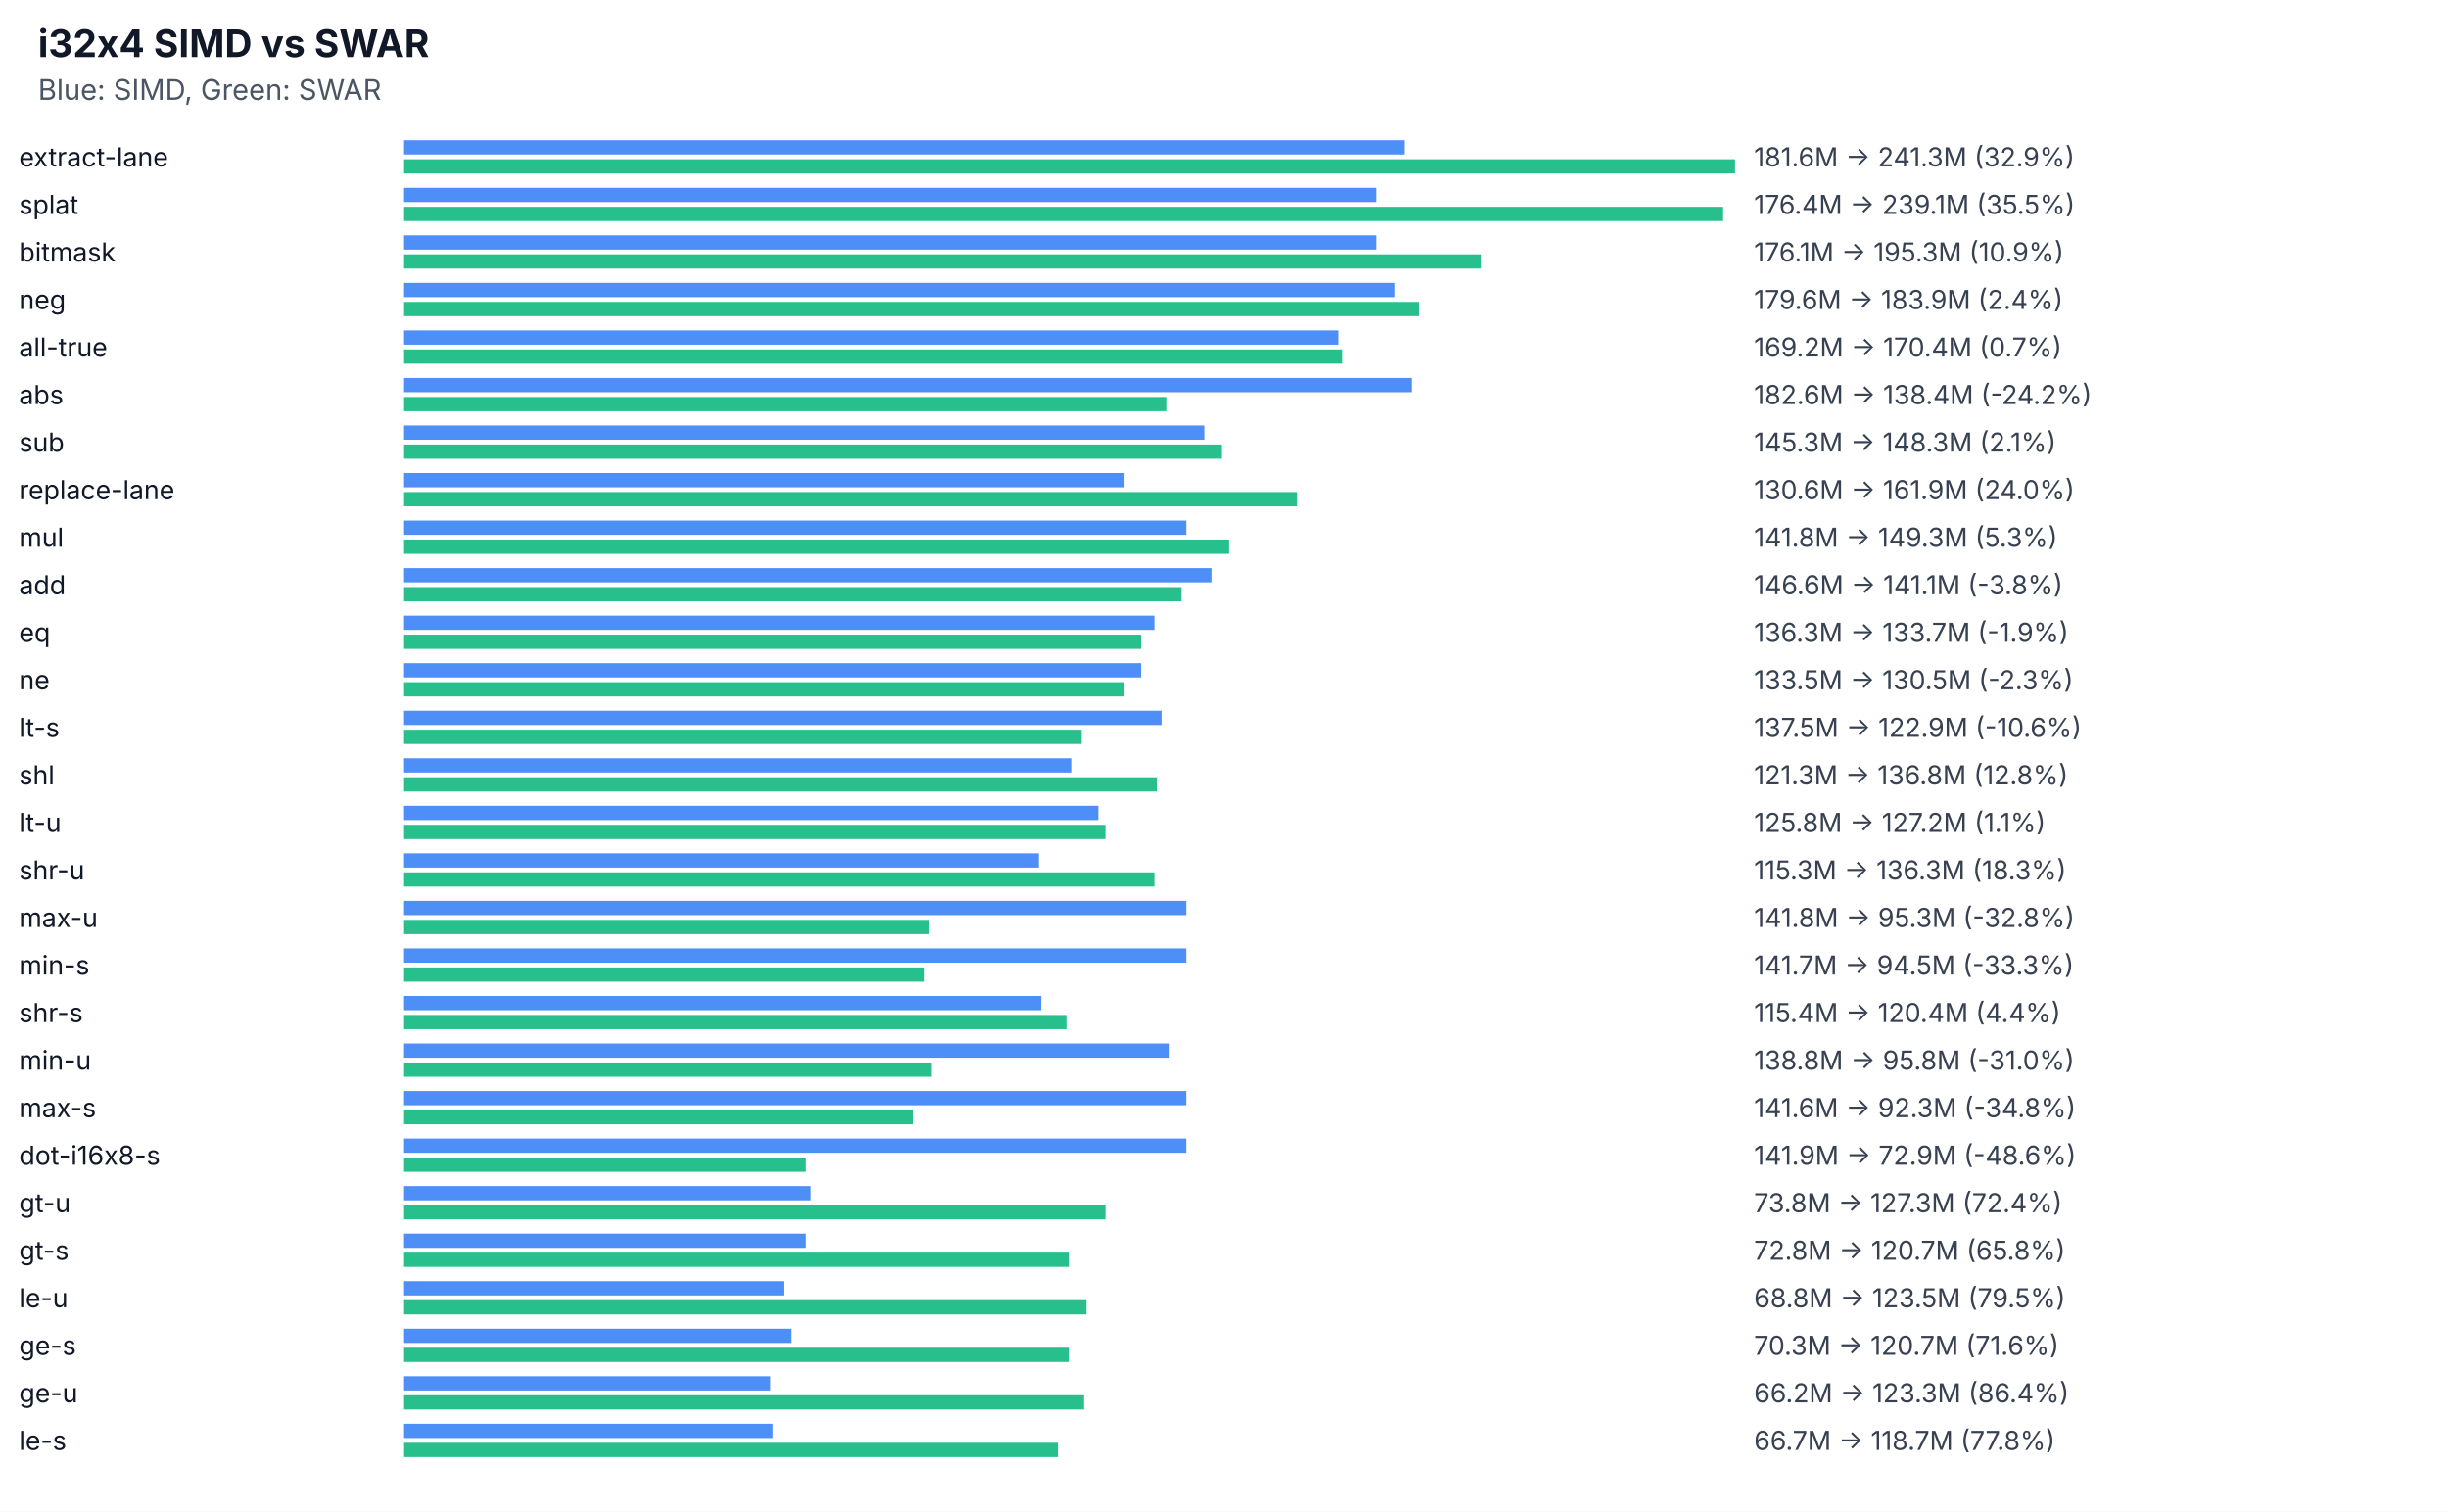
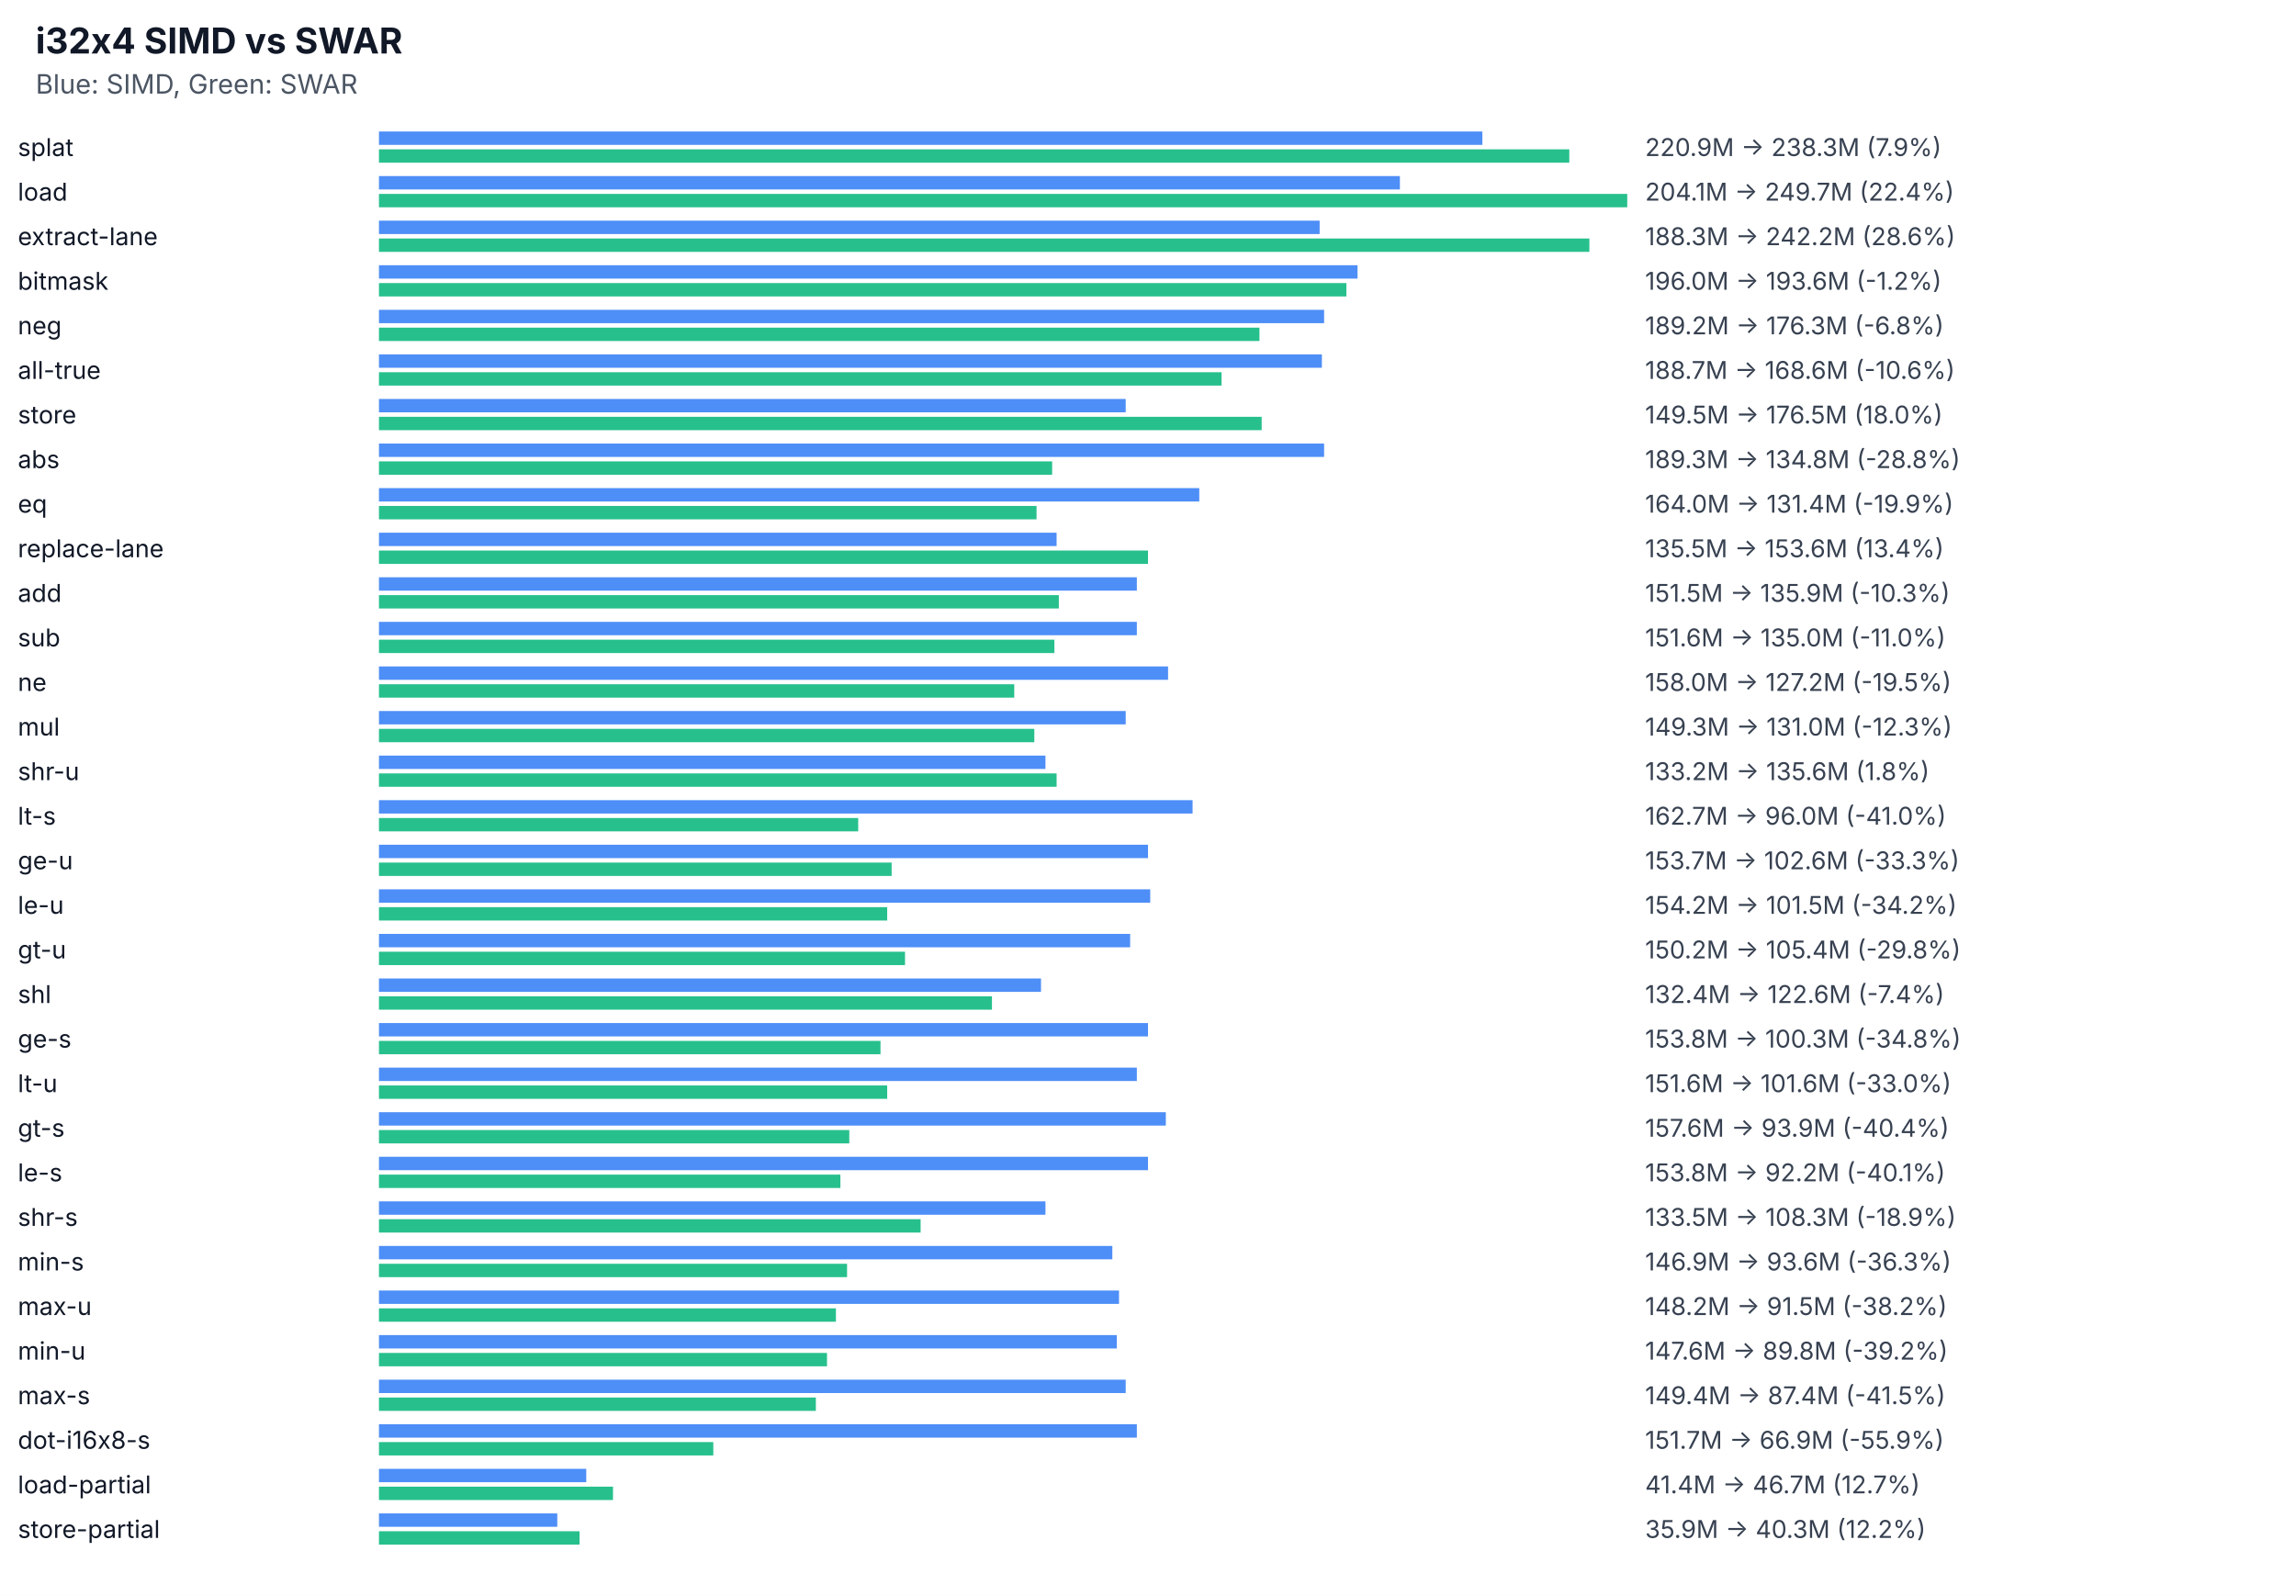
- <svg xmlns="http://www.w3.org/2000/svg" width="1030" height="636" viewBox="0 0 1030 636">
-   <rect x="0" y="0" width="1030" height="636" fill="#ffffff" />
+ <svg xmlns="http://www.w3.org/2000/svg" width="1030" height="716" viewBox="0 0 1030 716">
+   <rect x="0" y="0" width="1030" height="716" fill="#ffffff" />
  <text x="16" y="24" font-family="Inter, Arial, sans-serif" font-size="16" font-weight="700" fill="#111827">i32x4 SIMD vs SWAR</text>
  <text x="16" y="42" font-family="Inter, Arial, sans-serif" font-size="12" fill="#4b5563">Blue: SIMD, Green: SWAR</text>
-   <text x="8" y="70" font-family="Inter, Arial, sans-serif" font-size="11" fill="#111827">extract-lane</text>
-   <rect x="170" y="59" width="421" height="6" fill="#3b82f6" opacity="0.9" />
-   <rect x="170" y="67" width="560" height="6" fill="#10b981" opacity="0.9" />
-   <text x="738" y="70" font-family="Inter, Arial, sans-serif" font-size="11" fill="#374151">181.6M -&gt; 241.3M (32.9%)</text>
-   <text x="8" y="90" font-family="Inter, Arial, sans-serif" font-size="11" fill="#111827">splat</text>
-   <rect x="170" y="79" width="409" height="6" fill="#3b82f6" opacity="0.9" />
-   <rect x="170" y="87" width="555" height="6" fill="#10b981" opacity="0.9" />
-   <text x="738" y="90" font-family="Inter, Arial, sans-serif" font-size="11" fill="#374151">176.4M -&gt; 239.1M (35.5%)</text>
-   <text x="8" y="110" font-family="Inter, Arial, sans-serif" font-size="11" fill="#111827">bitmask</text>
-   <rect x="170" y="99" width="409" height="6" fill="#3b82f6" opacity="0.9" />
-   <rect x="170" y="107" width="453" height="6" fill="#10b981" opacity="0.9" />
-   <text x="738" y="110" font-family="Inter, Arial, sans-serif" font-size="11" fill="#374151">176.1M -&gt; 195.3M (10.9%)</text>
-   <text x="8" y="130" font-family="Inter, Arial, sans-serif" font-size="11" fill="#111827">neg</text>
-   <rect x="170" y="119" width="417" height="6" fill="#3b82f6" opacity="0.9" />
-   <rect x="170" y="127" width="427" height="6" fill="#10b981" opacity="0.9" />
-   <text x="738" y="130" font-family="Inter, Arial, sans-serif" font-size="11" fill="#374151">179.6M -&gt; 183.9M (2.4%)</text>
-   <text x="8" y="150" font-family="Inter, Arial, sans-serif" font-size="11" fill="#111827">all-true</text>
-   <rect x="170" y="139" width="393" height="6" fill="#3b82f6" opacity="0.9" />
+   <text x="8" y="70" font-family="Inter, Arial, sans-serif" font-size="11" fill="#111827">splat</text>
+   <rect x="170" y="59" width="495" height="6" fill="#3b82f6" opacity="0.9" />
+   <rect x="170" y="67" width="534" height="6" fill="#10b981" opacity="0.9" />
+   <text x="738" y="70" font-family="Inter, Arial, sans-serif" font-size="11" fill="#374151">220.9M -&gt; 238.3M (7.9%)</text>
+   <text x="8" y="90" font-family="Inter, Arial, sans-serif" font-size="11" fill="#111827">load</text>
+   <rect x="170" y="79" width="458" height="6" fill="#3b82f6" opacity="0.9" />
+   <rect x="170" y="87" width="560" height="6" fill="#10b981" opacity="0.9" />
+   <text x="738" y="90" font-family="Inter, Arial, sans-serif" font-size="11" fill="#374151">204.1M -&gt; 249.7M (22.4%)</text>
+   <text x="8" y="110" font-family="Inter, Arial, sans-serif" font-size="11" fill="#111827">extract-lane</text>
+   <rect x="170" y="99" width="422" height="6" fill="#3b82f6" opacity="0.9" />
+   <rect x="170" y="107" width="543" height="6" fill="#10b981" opacity="0.9" />
+   <text x="738" y="110" font-family="Inter, Arial, sans-serif" font-size="11" fill="#374151">188.3M -&gt; 242.2M (28.6%)</text>
+   <text x="8" y="130" font-family="Inter, Arial, sans-serif" font-size="11" fill="#111827">bitmask</text>
+   <rect x="170" y="119" width="439" height="6" fill="#3b82f6" opacity="0.9" />
+   <rect x="170" y="127" width="434" height="6" fill="#10b981" opacity="0.9" />
+   <text x="738" y="130" font-family="Inter, Arial, sans-serif" font-size="11" fill="#374151">196.0M -&gt; 193.6M (-1.2%)</text>
+   <text x="8" y="150" font-family="Inter, Arial, sans-serif" font-size="11" fill="#111827">neg</text>
+   <rect x="170" y="139" width="424" height="6" fill="#3b82f6" opacity="0.9" />
  <rect x="170" y="147" width="395" height="6" fill="#10b981" opacity="0.9" />
-   <text x="738" y="150" font-family="Inter, Arial, sans-serif" font-size="11" fill="#374151">169.2M -&gt; 170.4M (0.7%)</text>
-   <text x="8" y="170" font-family="Inter, Arial, sans-serif" font-size="11" fill="#111827">abs</text>
-   <rect x="170" y="159" width="424" height="6" fill="#3b82f6" opacity="0.9" />
-   <rect x="170" y="167" width="321" height="6" fill="#10b981" opacity="0.9" />
-   <text x="738" y="170" font-family="Inter, Arial, sans-serif" font-size="11" fill="#374151">182.6M -&gt; 138.4M (-24.2%)</text>
-   <text x="8" y="190" font-family="Inter, Arial, sans-serif" font-size="11" fill="#111827">sub</text>
-   <rect x="170" y="179" width="337" height="6" fill="#3b82f6" opacity="0.9" />
-   <rect x="170" y="187" width="344" height="6" fill="#10b981" opacity="0.9" />
-   <text x="738" y="190" font-family="Inter, Arial, sans-serif" font-size="11" fill="#374151">145.3M -&gt; 148.3M (2.1%)</text>
-   <text x="8" y="210" font-family="Inter, Arial, sans-serif" font-size="11" fill="#111827">replace-lane</text>
-   <rect x="170" y="199" width="303" height="6" fill="#3b82f6" opacity="0.9" />
-   <rect x="170" y="207" width="376" height="6" fill="#10b981" opacity="0.9" />
-   <text x="738" y="210" font-family="Inter, Arial, sans-serif" font-size="11" fill="#374151">130.6M -&gt; 161.9M (24.0%)</text>
-   <text x="8" y="230" font-family="Inter, Arial, sans-serif" font-size="11" fill="#111827">mul</text>
-   <rect x="170" y="219" width="329" height="6" fill="#3b82f6" opacity="0.9" />
-   <rect x="170" y="227" width="347" height="6" fill="#10b981" opacity="0.9" />
-   <text x="738" y="230" font-family="Inter, Arial, sans-serif" font-size="11" fill="#374151">141.8M -&gt; 149.3M (5.3%)</text>
-   <text x="8" y="250" font-family="Inter, Arial, sans-serif" font-size="11" fill="#111827">add</text>
-   <rect x="170" y="239" width="340" height="6" fill="#3b82f6" opacity="0.9" />
-   <rect x="170" y="247" width="327" height="6" fill="#10b981" opacity="0.9" />
-   <text x="738" y="250" font-family="Inter, Arial, sans-serif" font-size="11" fill="#374151">146.6M -&gt; 141.1M (-3.8%)</text>
-   <text x="8" y="270" font-family="Inter, Arial, sans-serif" font-size="11" fill="#111827">eq</text>
-   <rect x="170" y="259" width="316" height="6" fill="#3b82f6" opacity="0.9" />
-   <rect x="170" y="267" width="310" height="6" fill="#10b981" opacity="0.9" />
-   <text x="738" y="270" font-family="Inter, Arial, sans-serif" font-size="11" fill="#374151">136.3M -&gt; 133.7M (-1.9%)</text>
-   <text x="8" y="290" font-family="Inter, Arial, sans-serif" font-size="11" fill="#111827">ne</text>
-   <rect x="170" y="279" width="310" height="6" fill="#3b82f6" opacity="0.9" />
+   <text x="738" y="150" font-family="Inter, Arial, sans-serif" font-size="11" fill="#374151">189.2M -&gt; 176.3M (-6.8%)</text>
+   <text x="8" y="170" font-family="Inter, Arial, sans-serif" font-size="11" fill="#111827">all-true</text>
+   <rect x="170" y="159" width="423" height="6" fill="#3b82f6" opacity="0.9" />
+   <rect x="170" y="167" width="378" height="6" fill="#10b981" opacity="0.9" />
+   <text x="738" y="170" font-family="Inter, Arial, sans-serif" font-size="11" fill="#374151">188.7M -&gt; 168.6M (-10.6%)</text>
+   <text x="8" y="190" font-family="Inter, Arial, sans-serif" font-size="11" fill="#111827">store</text>
+   <rect x="170" y="179" width="335" height="6" fill="#3b82f6" opacity="0.9" />
+   <rect x="170" y="187" width="396" height="6" fill="#10b981" opacity="0.9" />
+   <text x="738" y="190" font-family="Inter, Arial, sans-serif" font-size="11" fill="#374151">149.5M -&gt; 176.5M (18.0%)</text>
+   <text x="8" y="210" font-family="Inter, Arial, sans-serif" font-size="11" fill="#111827">abs</text>
+   <rect x="170" y="199" width="424" height="6" fill="#3b82f6" opacity="0.9" />
+   <rect x="170" y="207" width="302" height="6" fill="#10b981" opacity="0.9" />
+   <text x="738" y="210" font-family="Inter, Arial, sans-serif" font-size="11" fill="#374151">189.3M -&gt; 134.8M (-28.8%)</text>
+   <text x="8" y="230" font-family="Inter, Arial, sans-serif" font-size="11" fill="#111827">eq</text>
+   <rect x="170" y="219" width="368" height="6" fill="#3b82f6" opacity="0.9" />
+   <rect x="170" y="227" width="295" height="6" fill="#10b981" opacity="0.9" />
+   <text x="738" y="230" font-family="Inter, Arial, sans-serif" font-size="11" fill="#374151">164.0M -&gt; 131.4M (-19.9%)</text>
+   <text x="8" y="250" font-family="Inter, Arial, sans-serif" font-size="11" fill="#111827">replace-lane</text>
+   <rect x="170" y="239" width="304" height="6" fill="#3b82f6" opacity="0.9" />
+   <rect x="170" y="247" width="345" height="6" fill="#10b981" opacity="0.9" />
+   <text x="738" y="250" font-family="Inter, Arial, sans-serif" font-size="11" fill="#374151">135.5M -&gt; 153.6M (13.4%)</text>
+   <text x="8" y="270" font-family="Inter, Arial, sans-serif" font-size="11" fill="#111827">add</text>
+   <rect x="170" y="259" width="340" height="6" fill="#3b82f6" opacity="0.9" />
+   <rect x="170" y="267" width="305" height="6" fill="#10b981" opacity="0.9" />
+   <text x="738" y="270" font-family="Inter, Arial, sans-serif" font-size="11" fill="#374151">151.5M -&gt; 135.9M (-10.3%)</text>
+   <text x="8" y="290" font-family="Inter, Arial, sans-serif" font-size="11" fill="#111827">sub</text>
+   <rect x="170" y="279" width="340" height="6" fill="#3b82f6" opacity="0.9" />
  <rect x="170" y="287" width="303" height="6" fill="#10b981" opacity="0.9" />
-   <text x="738" y="290" font-family="Inter, Arial, sans-serif" font-size="11" fill="#374151">133.5M -&gt; 130.5M (-2.3%)</text>
-   <text x="8" y="310" font-family="Inter, Arial, sans-serif" font-size="11" fill="#111827">lt-s</text>
-   <rect x="170" y="299" width="319" height="6" fill="#3b82f6" opacity="0.9" />
+   <text x="738" y="290" font-family="Inter, Arial, sans-serif" font-size="11" fill="#374151">151.6M -&gt; 135.0M (-11.0%)</text>
+   <text x="8" y="310" font-family="Inter, Arial, sans-serif" font-size="11" fill="#111827">ne</text>
+   <rect x="170" y="299" width="354" height="6" fill="#3b82f6" opacity="0.9" />
  <rect x="170" y="307" width="285" height="6" fill="#10b981" opacity="0.9" />
-   <text x="738" y="310" font-family="Inter, Arial, sans-serif" font-size="11" fill="#374151">137.5M -&gt; 122.9M (-10.6%)</text>
-   <text x="8" y="330" font-family="Inter, Arial, sans-serif" font-size="11" fill="#111827">shl</text>
-   <rect x="170" y="319" width="281" height="6" fill="#3b82f6" opacity="0.9" />
-   <rect x="170" y="327" width="317" height="6" fill="#10b981" opacity="0.9" />
-   <text x="738" y="330" font-family="Inter, Arial, sans-serif" font-size="11" fill="#374151">121.3M -&gt; 136.8M (12.8%)</text>
-   <text x="8" y="350" font-family="Inter, Arial, sans-serif" font-size="11" fill="#111827">lt-u</text>
-   <rect x="170" y="339" width="292" height="6" fill="#3b82f6" opacity="0.9" />
-   <rect x="170" y="347" width="295" height="6" fill="#10b981" opacity="0.9" />
-   <text x="738" y="350" font-family="Inter, Arial, sans-serif" font-size="11" fill="#374151">125.8M -&gt; 127.2M (1.1%)</text>
-   <text x="8" y="370" font-family="Inter, Arial, sans-serif" font-size="11" fill="#111827">shr-u</text>
-   <rect x="170" y="359" width="267" height="6" fill="#3b82f6" opacity="0.9" />
-   <rect x="170" y="367" width="316" height="6" fill="#10b981" opacity="0.9" />
-   <text x="738" y="370" font-family="Inter, Arial, sans-serif" font-size="11" fill="#374151">115.3M -&gt; 136.3M (18.3%)</text>
-   <text x="8" y="390" font-family="Inter, Arial, sans-serif" font-size="11" fill="#111827">max-u</text>
-   <rect x="170" y="379" width="329" height="6" fill="#3b82f6" opacity="0.9" />
-   <rect x="170" y="387" width="221" height="6" fill="#10b981" opacity="0.9" />
-   <text x="738" y="390" font-family="Inter, Arial, sans-serif" font-size="11" fill="#374151">141.8M -&gt; 95.3M (-32.8%)</text>
-   <text x="8" y="410" font-family="Inter, Arial, sans-serif" font-size="11" fill="#111827">min-s</text>
-   <rect x="170" y="399" width="329" height="6" fill="#3b82f6" opacity="0.9" />
-   <rect x="170" y="407" width="219" height="6" fill="#10b981" opacity="0.9" />
-   <text x="738" y="410" font-family="Inter, Arial, sans-serif" font-size="11" fill="#374151">141.7M -&gt; 94.5M (-33.3%)</text>
-   <text x="8" y="430" font-family="Inter, Arial, sans-serif" font-size="11" fill="#111827">shr-s</text>
-   <rect x="170" y="419" width="268" height="6" fill="#3b82f6" opacity="0.9" />
-   <rect x="170" y="427" width="279" height="6" fill="#10b981" opacity="0.9" />
-   <text x="738" y="430" font-family="Inter, Arial, sans-serif" font-size="11" fill="#374151">115.4M -&gt; 120.4M (4.4%)</text>
-   <text x="8" y="450" font-family="Inter, Arial, sans-serif" font-size="11" fill="#111827">min-u</text>
-   <rect x="170" y="439" width="322" height="6" fill="#3b82f6" opacity="0.9" />
-   <rect x="170" y="447" width="222" height="6" fill="#10b981" opacity="0.9" />
-   <text x="738" y="450" font-family="Inter, Arial, sans-serif" font-size="11" fill="#374151">138.8M -&gt; 95.8M (-31.0%)</text>
-   <text x="8" y="470" font-family="Inter, Arial, sans-serif" font-size="11" fill="#111827">max-s</text>
-   <rect x="170" y="459" width="329" height="6" fill="#3b82f6" opacity="0.9" />
-   <rect x="170" y="467" width="214" height="6" fill="#10b981" opacity="0.9" />
-   <text x="738" y="470" font-family="Inter, Arial, sans-serif" font-size="11" fill="#374151">141.6M -&gt; 92.3M (-34.8%)</text>
-   <text x="8" y="490" font-family="Inter, Arial, sans-serif" font-size="11" fill="#111827">dot-i16x8-s</text>
-   <rect x="170" y="479" width="329" height="6" fill="#3b82f6" opacity="0.9" />
-   <rect x="170" y="487" width="169" height="6" fill="#10b981" opacity="0.9" />
-   <text x="738" y="490" font-family="Inter, Arial, sans-serif" font-size="11" fill="#374151">141.9M -&gt; 72.9M (-48.6%)</text>
-   <text x="8" y="510" font-family="Inter, Arial, sans-serif" font-size="11" fill="#111827">gt-u</text>
-   <rect x="170" y="499" width="171" height="6" fill="#3b82f6" opacity="0.9" />
-   <rect x="170" y="507" width="295" height="6" fill="#10b981" opacity="0.9" />
-   <text x="738" y="510" font-family="Inter, Arial, sans-serif" font-size="11" fill="#374151">73.8M -&gt; 127.3M (72.4%)</text>
-   <text x="8" y="530" font-family="Inter, Arial, sans-serif" font-size="11" fill="#111827">gt-s</text>
-   <rect x="170" y="519" width="169" height="6" fill="#3b82f6" opacity="0.9" />
-   <rect x="170" y="527" width="280" height="6" fill="#10b981" opacity="0.9" />
-   <text x="738" y="530" font-family="Inter, Arial, sans-serif" font-size="11" fill="#374151">72.8M -&gt; 120.7M (65.8%)</text>
-   <text x="8" y="550" font-family="Inter, Arial, sans-serif" font-size="11" fill="#111827">le-u</text>
-   <rect x="170" y="539" width="160" height="6" fill="#3b82f6" opacity="0.9" />
-   <rect x="170" y="547" width="287" height="6" fill="#10b981" opacity="0.9" />
-   <text x="738" y="550" font-family="Inter, Arial, sans-serif" font-size="11" fill="#374151">68.8M -&gt; 123.5M (79.5%)</text>
-   <text x="8" y="570" font-family="Inter, Arial, sans-serif" font-size="11" fill="#111827">ge-s</text>
-   <rect x="170" y="559" width="163" height="6" fill="#3b82f6" opacity="0.9" />
-   <rect x="170" y="567" width="280" height="6" fill="#10b981" opacity="0.9" />
-   <text x="738" y="570" font-family="Inter, Arial, sans-serif" font-size="11" fill="#374151">70.3M -&gt; 120.7M (71.6%)</text>
-   <text x="8" y="590" font-family="Inter, Arial, sans-serif" font-size="11" fill="#111827">ge-u</text>
-   <rect x="170" y="579" width="154" height="6" fill="#3b82f6" opacity="0.9" />
-   <rect x="170" y="587" width="286" height="6" fill="#10b981" opacity="0.9" />
-   <text x="738" y="590" font-family="Inter, Arial, sans-serif" font-size="11" fill="#374151">66.2M -&gt; 123.3M (86.4%)</text>
-   <text x="8" y="610" font-family="Inter, Arial, sans-serif" font-size="11" fill="#111827">le-s</text>
-   <rect x="170" y="599" width="155" height="6" fill="#3b82f6" opacity="0.9" />
-   <rect x="170" y="607" width="275" height="6" fill="#10b981" opacity="0.9" />
-   <text x="738" y="610" font-family="Inter, Arial, sans-serif" font-size="11" fill="#374151">66.7M -&gt; 118.7M (77.8%)</text>
+   <text x="738" y="310" font-family="Inter, Arial, sans-serif" font-size="11" fill="#374151">158.0M -&gt; 127.2M (-19.5%)</text>
+   <text x="8" y="330" font-family="Inter, Arial, sans-serif" font-size="11" fill="#111827">mul</text>
+   <rect x="170" y="319" width="335" height="6" fill="#3b82f6" opacity="0.9" />
+   <rect x="170" y="327" width="294" height="6" fill="#10b981" opacity="0.9" />
+   <text x="738" y="330" font-family="Inter, Arial, sans-serif" font-size="11" fill="#374151">149.3M -&gt; 131.0M (-12.3%)</text>
+   <text x="8" y="350" font-family="Inter, Arial, sans-serif" font-size="11" fill="#111827">shr-u</text>
+   <rect x="170" y="339" width="299" height="6" fill="#3b82f6" opacity="0.9" />
+   <rect x="170" y="347" width="304" height="6" fill="#10b981" opacity="0.9" />
+   <text x="738" y="350" font-family="Inter, Arial, sans-serif" font-size="11" fill="#374151">133.2M -&gt; 135.6M (1.8%)</text>
+   <text x="8" y="370" font-family="Inter, Arial, sans-serif" font-size="11" fill="#111827">lt-s</text>
+   <rect x="170" y="359" width="365" height="6" fill="#3b82f6" opacity="0.9" />
+   <rect x="170" y="367" width="215" height="6" fill="#10b981" opacity="0.9" />
+   <text x="738" y="370" font-family="Inter, Arial, sans-serif" font-size="11" fill="#374151">162.7M -&gt; 96.0M (-41.0%)</text>
+   <text x="8" y="390" font-family="Inter, Arial, sans-serif" font-size="11" fill="#111827">ge-u</text>
+   <rect x="170" y="379" width="345" height="6" fill="#3b82f6" opacity="0.9" />
+   <rect x="170" y="387" width="230" height="6" fill="#10b981" opacity="0.9" />
+   <text x="738" y="390" font-family="Inter, Arial, sans-serif" font-size="11" fill="#374151">153.7M -&gt; 102.6M (-33.3%)</text>
+   <text x="8" y="410" font-family="Inter, Arial, sans-serif" font-size="11" fill="#111827">le-u</text>
+   <rect x="170" y="399" width="346" height="6" fill="#3b82f6" opacity="0.9" />
+   <rect x="170" y="407" width="228" height="6" fill="#10b981" opacity="0.9" />
+   <text x="738" y="410" font-family="Inter, Arial, sans-serif" font-size="11" fill="#374151">154.2M -&gt; 101.5M (-34.2%)</text>
+   <text x="8" y="430" font-family="Inter, Arial, sans-serif" font-size="11" fill="#111827">gt-u</text>
+   <rect x="170" y="419" width="337" height="6" fill="#3b82f6" opacity="0.9" />
+   <rect x="170" y="427" width="236" height="6" fill="#10b981" opacity="0.9" />
+   <text x="738" y="430" font-family="Inter, Arial, sans-serif" font-size="11" fill="#374151">150.2M -&gt; 105.4M (-29.8%)</text>
+   <text x="8" y="450" font-family="Inter, Arial, sans-serif" font-size="11" fill="#111827">shl</text>
+   <rect x="170" y="439" width="297" height="6" fill="#3b82f6" opacity="0.9" />
+   <rect x="170" y="447" width="275" height="6" fill="#10b981" opacity="0.9" />
+   <text x="738" y="450" font-family="Inter, Arial, sans-serif" font-size="11" fill="#374151">132.4M -&gt; 122.6M (-7.4%)</text>
+   <text x="8" y="470" font-family="Inter, Arial, sans-serif" font-size="11" fill="#111827">ge-s</text>
+   <rect x="170" y="459" width="345" height="6" fill="#3b82f6" opacity="0.9" />
+   <rect x="170" y="467" width="225" height="6" fill="#10b981" opacity="0.9" />
+   <text x="738" y="470" font-family="Inter, Arial, sans-serif" font-size="11" fill="#374151">153.8M -&gt; 100.3M (-34.8%)</text>
+   <text x="8" y="490" font-family="Inter, Arial, sans-serif" font-size="11" fill="#111827">lt-u</text>
+   <rect x="170" y="479" width="340" height="6" fill="#3b82f6" opacity="0.9" />
+   <rect x="170" y="487" width="228" height="6" fill="#10b981" opacity="0.9" />
+   <text x="738" y="490" font-family="Inter, Arial, sans-serif" font-size="11" fill="#374151">151.6M -&gt; 101.6M (-33.0%)</text>
+   <text x="8" y="510" font-family="Inter, Arial, sans-serif" font-size="11" fill="#111827">gt-s</text>
+   <rect x="170" y="499" width="353" height="6" fill="#3b82f6" opacity="0.9" />
+   <rect x="170" y="507" width="211" height="6" fill="#10b981" opacity="0.9" />
+   <text x="738" y="510" font-family="Inter, Arial, sans-serif" font-size="11" fill="#374151">157.6M -&gt; 93.9M (-40.4%)</text>
+   <text x="8" y="530" font-family="Inter, Arial, sans-serif" font-size="11" fill="#111827">le-s</text>
+   <rect x="170" y="519" width="345" height="6" fill="#3b82f6" opacity="0.9" />
+   <rect x="170" y="527" width="207" height="6" fill="#10b981" opacity="0.9" />
+   <text x="738" y="530" font-family="Inter, Arial, sans-serif" font-size="11" fill="#374151">153.8M -&gt; 92.2M (-40.1%)</text>
+   <text x="8" y="550" font-family="Inter, Arial, sans-serif" font-size="11" fill="#111827">shr-s</text>
+   <rect x="170" y="539" width="299" height="6" fill="#3b82f6" opacity="0.9" />
+   <rect x="170" y="547" width="243" height="6" fill="#10b981" opacity="0.9" />
+   <text x="738" y="550" font-family="Inter, Arial, sans-serif" font-size="11" fill="#374151">133.5M -&gt; 108.3M (-18.9%)</text>
+   <text x="8" y="570" font-family="Inter, Arial, sans-serif" font-size="11" fill="#111827">min-s</text>
+   <rect x="170" y="559" width="329" height="6" fill="#3b82f6" opacity="0.9" />
+   <rect x="170" y="567" width="210" height="6" fill="#10b981" opacity="0.9" />
+   <text x="738" y="570" font-family="Inter, Arial, sans-serif" font-size="11" fill="#374151">146.9M -&gt; 93.6M (-36.3%)</text>
+   <text x="8" y="590" font-family="Inter, Arial, sans-serif" font-size="11" fill="#111827">max-u</text>
+   <rect x="170" y="579" width="332" height="6" fill="#3b82f6" opacity="0.9" />
+   <rect x="170" y="587" width="205" height="6" fill="#10b981" opacity="0.9" />
+   <text x="738" y="590" font-family="Inter, Arial, sans-serif" font-size="11" fill="#374151">148.2M -&gt; 91.5M (-38.2%)</text>
+   <text x="8" y="610" font-family="Inter, Arial, sans-serif" font-size="11" fill="#111827">min-u</text>
+   <rect x="170" y="599" width="331" height="6" fill="#3b82f6" opacity="0.9" />
+   <rect x="170" y="607" width="201" height="6" fill="#10b981" opacity="0.9" />
+   <text x="738" y="610" font-family="Inter, Arial, sans-serif" font-size="11" fill="#374151">147.6M -&gt; 89.8M (-39.2%)</text>
+   <text x="8" y="630" font-family="Inter, Arial, sans-serif" font-size="11" fill="#111827">max-s</text>
+   <rect x="170" y="619" width="335" height="6" fill="#3b82f6" opacity="0.9" />
+   <rect x="170" y="627" width="196" height="6" fill="#10b981" opacity="0.9" />
+   <text x="738" y="630" font-family="Inter, Arial, sans-serif" font-size="11" fill="#374151">149.4M -&gt; 87.4M (-41.5%)</text>
+   <text x="8" y="650" font-family="Inter, Arial, sans-serif" font-size="11" fill="#111827">dot-i16x8-s</text>
+   <rect x="170" y="639" width="340" height="6" fill="#3b82f6" opacity="0.9" />
+   <rect x="170" y="647" width="150" height="6" fill="#10b981" opacity="0.9" />
+   <text x="738" y="650" font-family="Inter, Arial, sans-serif" font-size="11" fill="#374151">151.7M -&gt; 66.9M (-55.9%)</text>
+   <text x="8" y="670" font-family="Inter, Arial, sans-serif" font-size="11" fill="#111827">load-partial</text>
+   <rect x="170" y="659" width="93" height="6" fill="#3b82f6" opacity="0.9" />
+   <rect x="170" y="667" width="105" height="6" fill="#10b981" opacity="0.9" />
+   <text x="738" y="670" font-family="Inter, Arial, sans-serif" font-size="11" fill="#374151">41.4M -&gt; 46.7M (12.7%)</text>
+   <text x="8" y="690" font-family="Inter, Arial, sans-serif" font-size="11" fill="#111827">store-partial</text>
+   <rect x="170" y="679" width="80" height="6" fill="#3b82f6" opacity="0.9" />
+   <rect x="170" y="687" width="90" height="6" fill="#10b981" opacity="0.9" />
+   <text x="738" y="690" font-family="Inter, Arial, sans-serif" font-size="11" fill="#374151">35.9M -&gt; 40.3M (12.2%)</text>
</svg>
